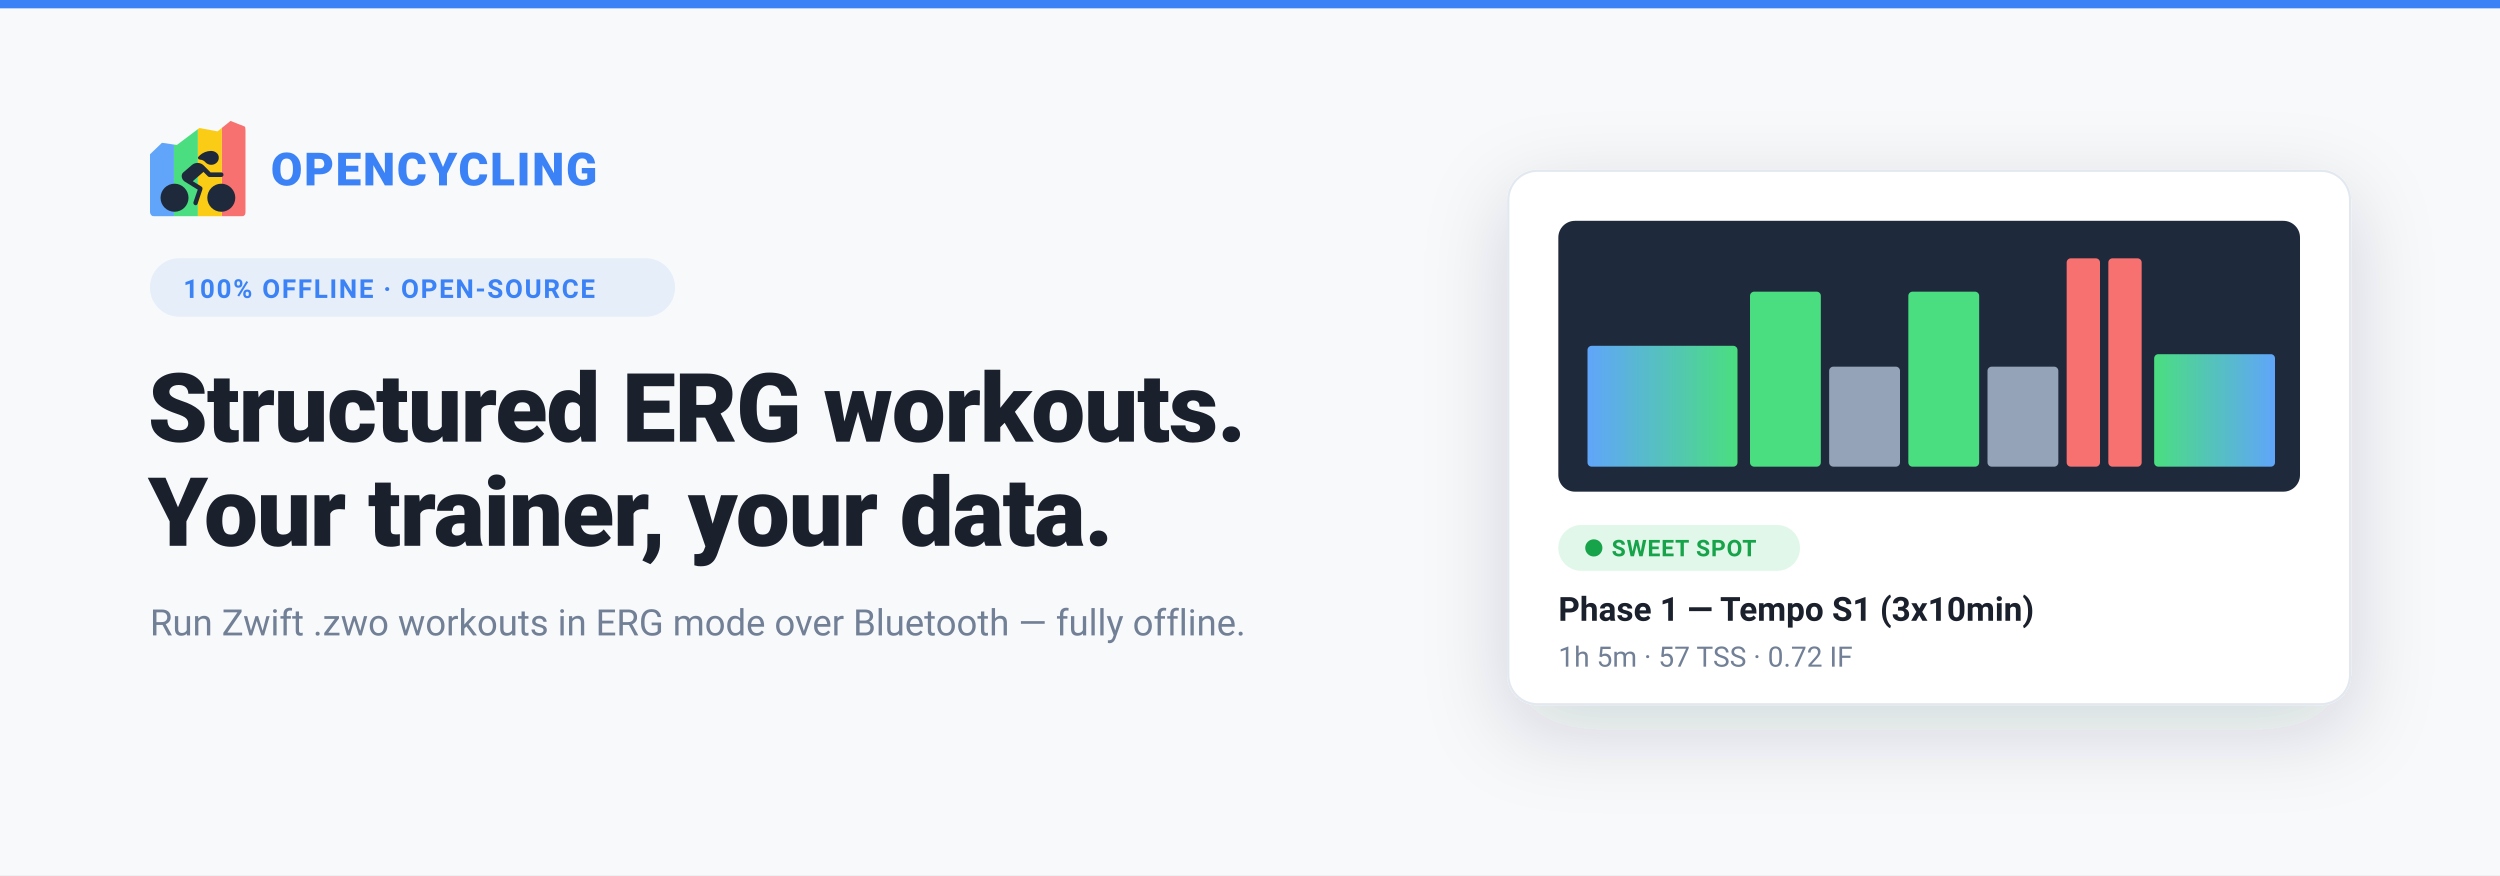
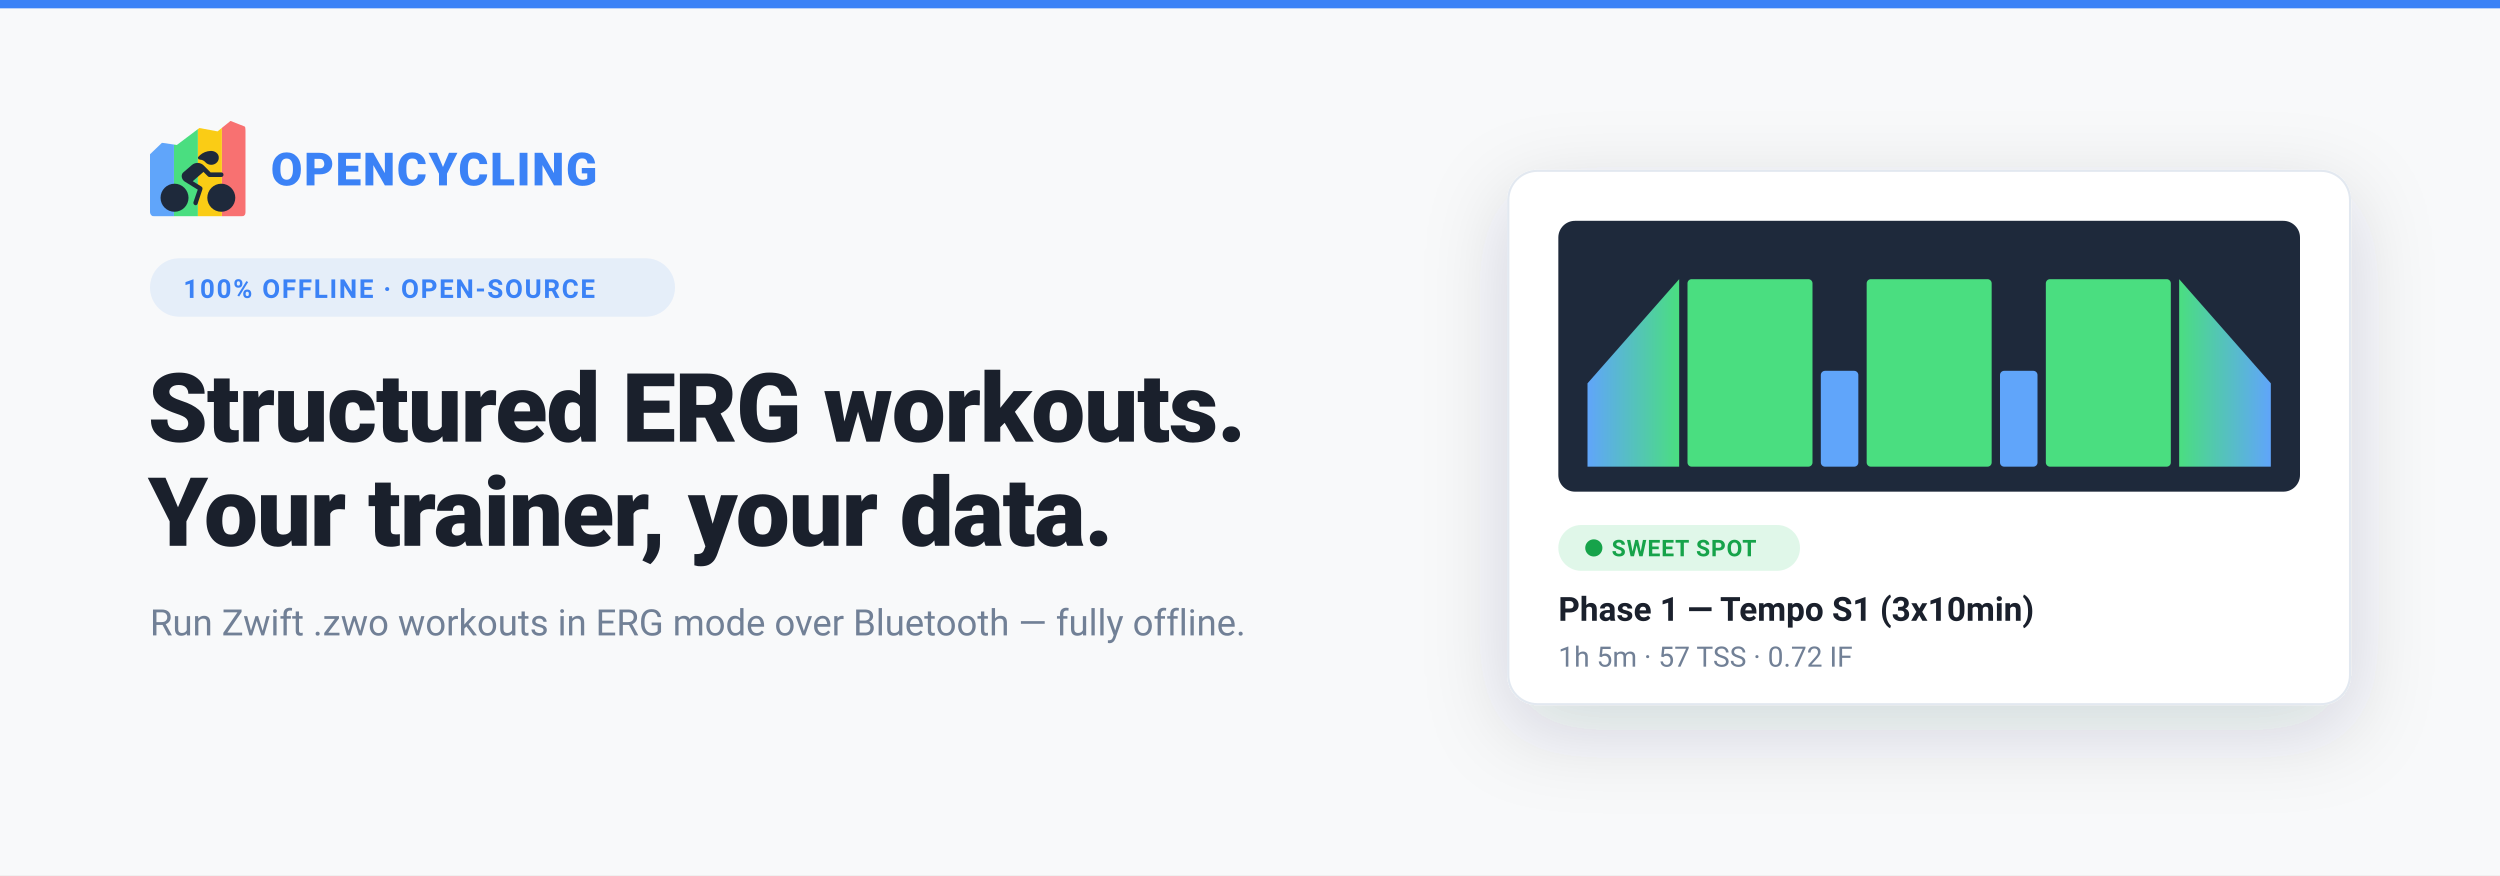
<svg xmlns="http://www.w3.org/2000/svg" width="1200" height="420" viewBox="0 0 1200 420" fill="none" role="img" aria-label="OpenCycling — Structured ERG workouts. Your trainer, your data.">
  <style>
    .ff { font-family: system-ui, -apple-system, 'Segoe UI', Roboto, sans-serif; }
    .h  { font-weight: 800; }
    .sb { font-weight: 700; }
    .sm { font-weight: 600; }
  </style>
  <defs>
-     <linearGradient id="rampA" x1="0" y1="0" x2="1" y2="0">
+     <linearGradient id="rampWarm" x1="0" y1="0" x2="1" y2="0">
      <stop offset="0" stop-color="#60a5fa" />
      <stop offset="1" stop-color="#4ade80" />
    </linearGradient>
-     <linearGradient id="rampB" x1="0" y1="0" x2="1" y2="0">
+     <linearGradient id="rampCool" x1="0" y1="0" x2="1" y2="0">
      <stop offset="0" stop-color="#4ade80" />
      <stop offset="1" stop-color="#60a5fa" />
    </linearGradient>
    <filter id="cardShadow" x="-20%" y="-20%" width="140%" height="160%">
      <feDropShadow dx="0" dy="12" stdDeviation="20" flood-color="#1e293b" flood-opacity="0.16" />
    </filter>
  </defs>
  <rect width="1200" height="420" fill="#f8f9fa" />
  <rect x="0" y="0" width="1200" height="4" fill="#3b82f6" />
  <svg x="72" y="58" width="46" height="46" viewBox="0 0 100 100">
    <mask id="m0" maskUnits="userSpaceOnUse" x="25" y="7" width="25" height="93">
      <path d="M25 7.85H50V100H25V7.85Z" fill="#fff" />
    </mask>
    <g mask="url(#m0)">
      <path d="M0 34.9L12.5 22.9L28 25.2L51.5 7.5L70.5 11L84 0.1L100 6.4V100H0V34.9Z" fill="#4ADE80" />
    </g>
    <mask id="m1" maskUnits="userSpaceOnUse" x="0" y="22" width="25" height="78">
      <path d="M0 32.5C0 27 4.5 22.5 10 22.5H25V100H5C2.2 100 0 97.8 0 95V32.5Z" fill="#fff" />
    </mask>
    <g mask="url(#m1)">
      <path d="M0 34.9L12.5 22.9L28 25.2L51.5 7.5L70.5 11L84 0.1L100 6.4V100H0V34.9Z" fill="#60A5FA" />
    </g>
    <mask id="m2" maskUnits="userSpaceOnUse" x="75" y="0" width="25" height="100">
      <path d="M75 0H90C95.5 0 100 4.5 100 10V95C100 97.8 97.8 100 95 100H75L75 0Z" fill="#fff" />
    </mask>
    <g mask="url(#m2)">
      <path d="M0 34.9L12.5 22.9L28 25.2L51.5 7.5L70.5 11L84 0.1L100 6.4V100H0V34.9Z" fill="#F87171" />
    </g>
    <mask id="m3" maskUnits="userSpaceOnUse" x="50" y="3" width="25" height="97">
      <path d="M50 3.14H75V100H50V3.14Z" fill="#fff" />
    </mask>
    <g mask="url(#m3)">
      <path d="M0 34.9L12.5 22.9L28 25.2L51.5 7.5L70.5 11L84 0.1L100 6.4V100H0V34.9Z" fill="#FACC15" />
    </g>
    <path d="M52 40.5c2.2 0 4.4 1 5.8 2.7 1.5 1.7 3.7 2.7 6.1 2.7s4.6-1 6.1-2.7c1.5-1.7 2-3.7 1.7-5.9-.5-3.4-4.1-6.1-8.5-5.9-4.1.2-8 1.7-11 4.4l-1.7 1.7c-.5.5-.7 1.2-.2 1.9.2.7 1 1 1.7 1Z" fill="#1E293B" />
    <path d="M53.7 68.6 44.6 63l11.2-9.7 4.6 4.6c.5.5 1 .7 1.7.7h12.2c1.5 0 2.4-1 2.4-2.4s-1-2.4-2.4-2.4H63.2L56.1 46.6c-3.4-3.4-8.8-3.6-12.4-.5L35.1 53.5c-1.5 1-2.2 2.9-2 4.9.3 2 1.3 3.7 3 4.9l13.7 8.5-4.4 12.9c-.5 1.2.2 2.7 1.4 3.2.2 0 .5.2.7.2 1 0 2-.7 2.2-1.7l4.9-14.6c.5-1.5 0-2.7-1-3.2Z" fill="#1E293B" />
    <path d="M25.6 65.6C17.6 65.6 11 72.2 11 80.3s6.6 14.6 14.6 14.6 14.6-6.6 14.6-14.6-6.6-14.7-14.6-14.7Z" fill="#1E293B" />
    <path d="M74.4 65.6c-8 0-14.6 6.6-14.6 14.7s6.6 14.6 14.6 14.6S89 88.3 89 80.3s-6.6-14.7-14.6-14.7Z" fill="#1E293B" />
  </svg>
  <text x="130" y="89" class="ff h" font-size="22" letter-spacing="0.8" fill="#3b82f6">OPENCYCLING</text>
  <rect x="72" y="124" width="252" height="28" rx="14" fill="#3b82f6" fill-opacity="0.1" />
  <text x="88" y="143" class="ff sb" font-size="12.5" letter-spacing="0.8" fill="#3b82f6">100% OFFLINE · OPEN-SOURCE</text>
  <text x="71" y="212" class="ff h" font-size="46" letter-spacing="-0.5" fill="#1a202c">Structured ERG workouts.</text>
  <text x="71" y="262" class="ff h" font-size="46" letter-spacing="-0.5" fill="#1a202c">Your trainer, your data.</text>
  <text x="72" y="305" class="ff" font-size="17.5" fill="#718096">Run Zwift .zwo workouts in ERG mode over Bluetooth — fully offline.</text>
  <g filter="url(#cardShadow)">
    <rect x="724" y="82" width="404" height="256" rx="14" fill="#ffffff" stroke="#e2e8f0" />
  </g>
  <rect x="748" y="106" width="356" height="130" rx="8" fill="#1e293b" />
-   <rect x="762" y="166" width="72" height="58" rx="2" fill="url(#rampA)" />
-   <rect x="840" y="140" width="34" height="84" rx="2" fill="#4ade80" />
-   <rect x="878" y="176" width="34" height="48" rx="2" fill="#94a3b8" />
-   <rect x="916" y="140" width="34" height="84" rx="2" fill="#4ade80" />
-   <rect x="954" y="176" width="34" height="48" rx="2" fill="#94a3b8" />
-   <rect x="992" y="124" width="16" height="100" rx="2" fill="#f87171" />
-   <rect x="1012" y="124" width="16" height="100" rx="2" fill="#f87171" />
-   <rect x="1034" y="170" width="58" height="54" rx="2" fill="url(#rampB)" />
+   <polygon points="762,224 762,184 806,134 806,224" fill="url(#rampWarm)" />
+   <rect x="810" y="134" width="60" height="90" rx="2" fill="#4ade80" />
+   <rect x="874" y="178" width="18" height="46" rx="2" fill="#60a5fa" />
+   <rect x="896" y="134" width="60" height="90" rx="2" fill="#4ade80" />
+   <rect x="960" y="178" width="18" height="46" rx="2" fill="#60a5fa" />
+   <rect x="982" y="134" width="60" height="90" rx="2" fill="#4ade80" />
+   <polygon points="1046,134 1090,184 1090,224 1046,224" fill="url(#rampCool)" />
  <rect x="748" y="252" width="116" height="22" rx="11" fill="#22c55e" fill-opacity="0.14" />
  <text x="760" y="267" class="ff sb" font-size="11" letter-spacing="0.4" fill="#16a34a">● SWEET SPOT</text>
  <text x="748" y="298" class="ff sb" font-size="16" fill="#1a202c">Phase 1 — Tempo S1 (3x10min)</text>
  <text x="748" y="320" class="ff" font-size="13.5" fill="#718096">1h 5m · 57 TSS · 0.72 IF</text>
</svg>
